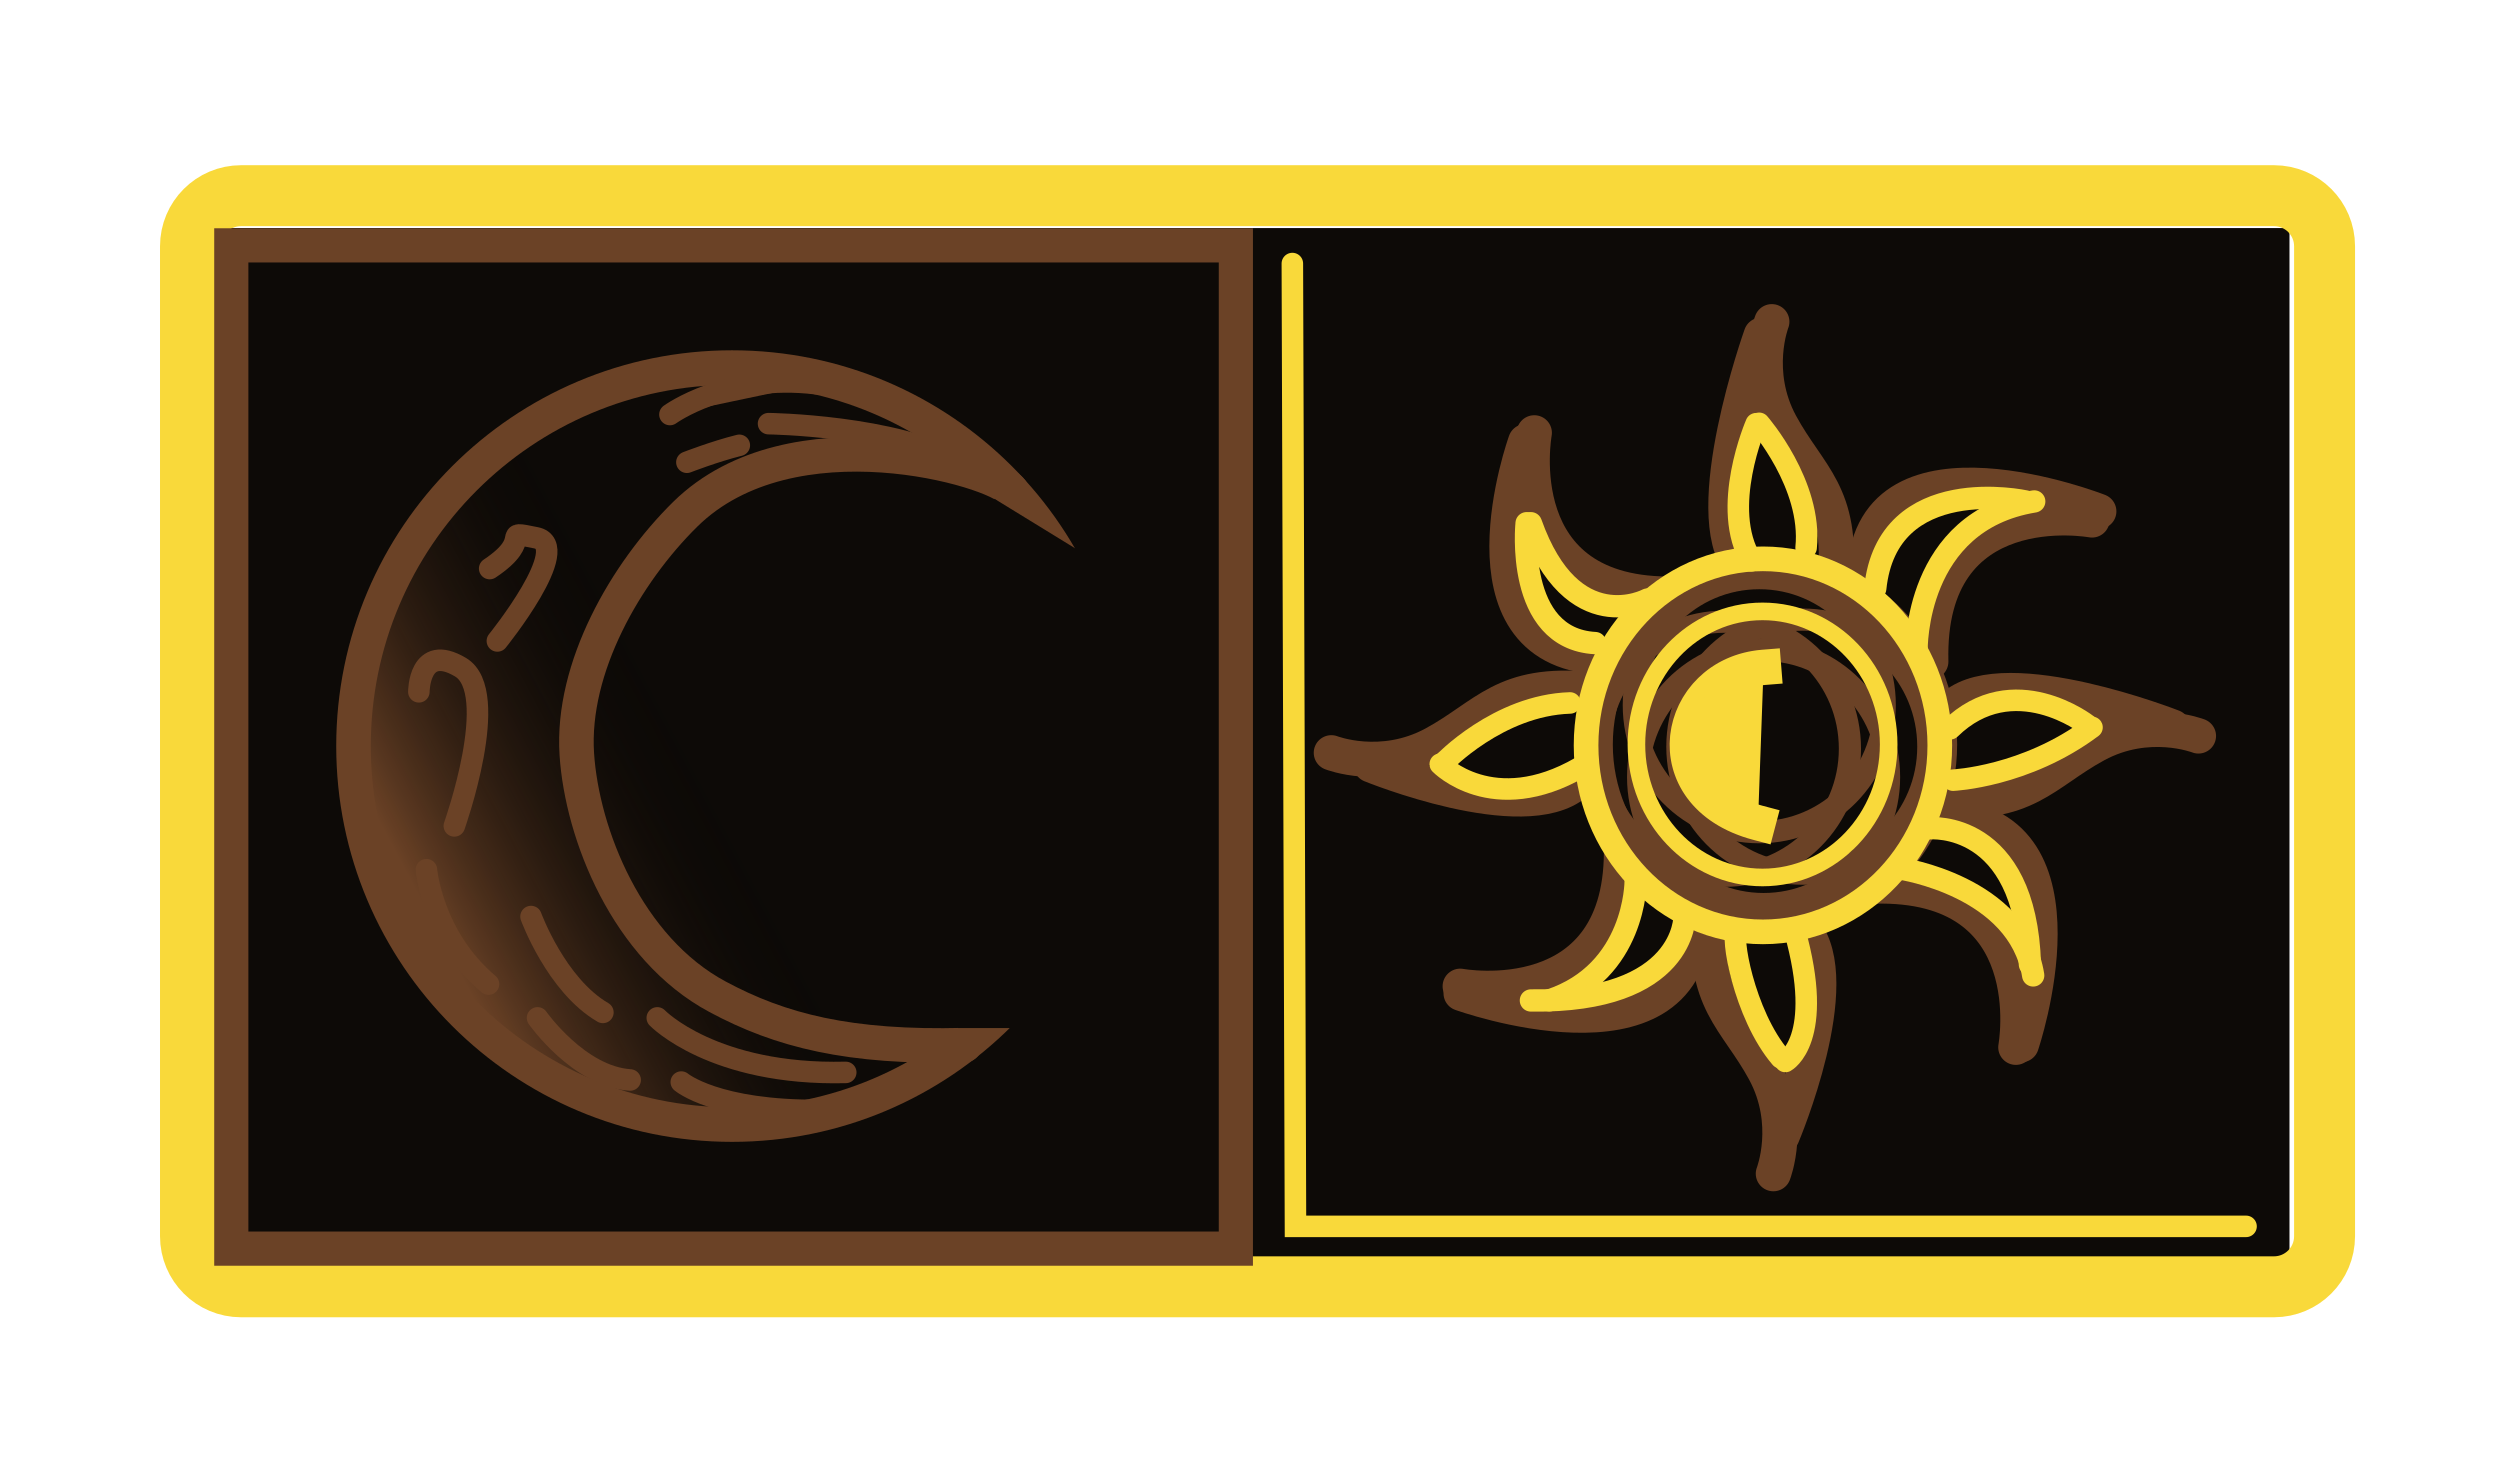
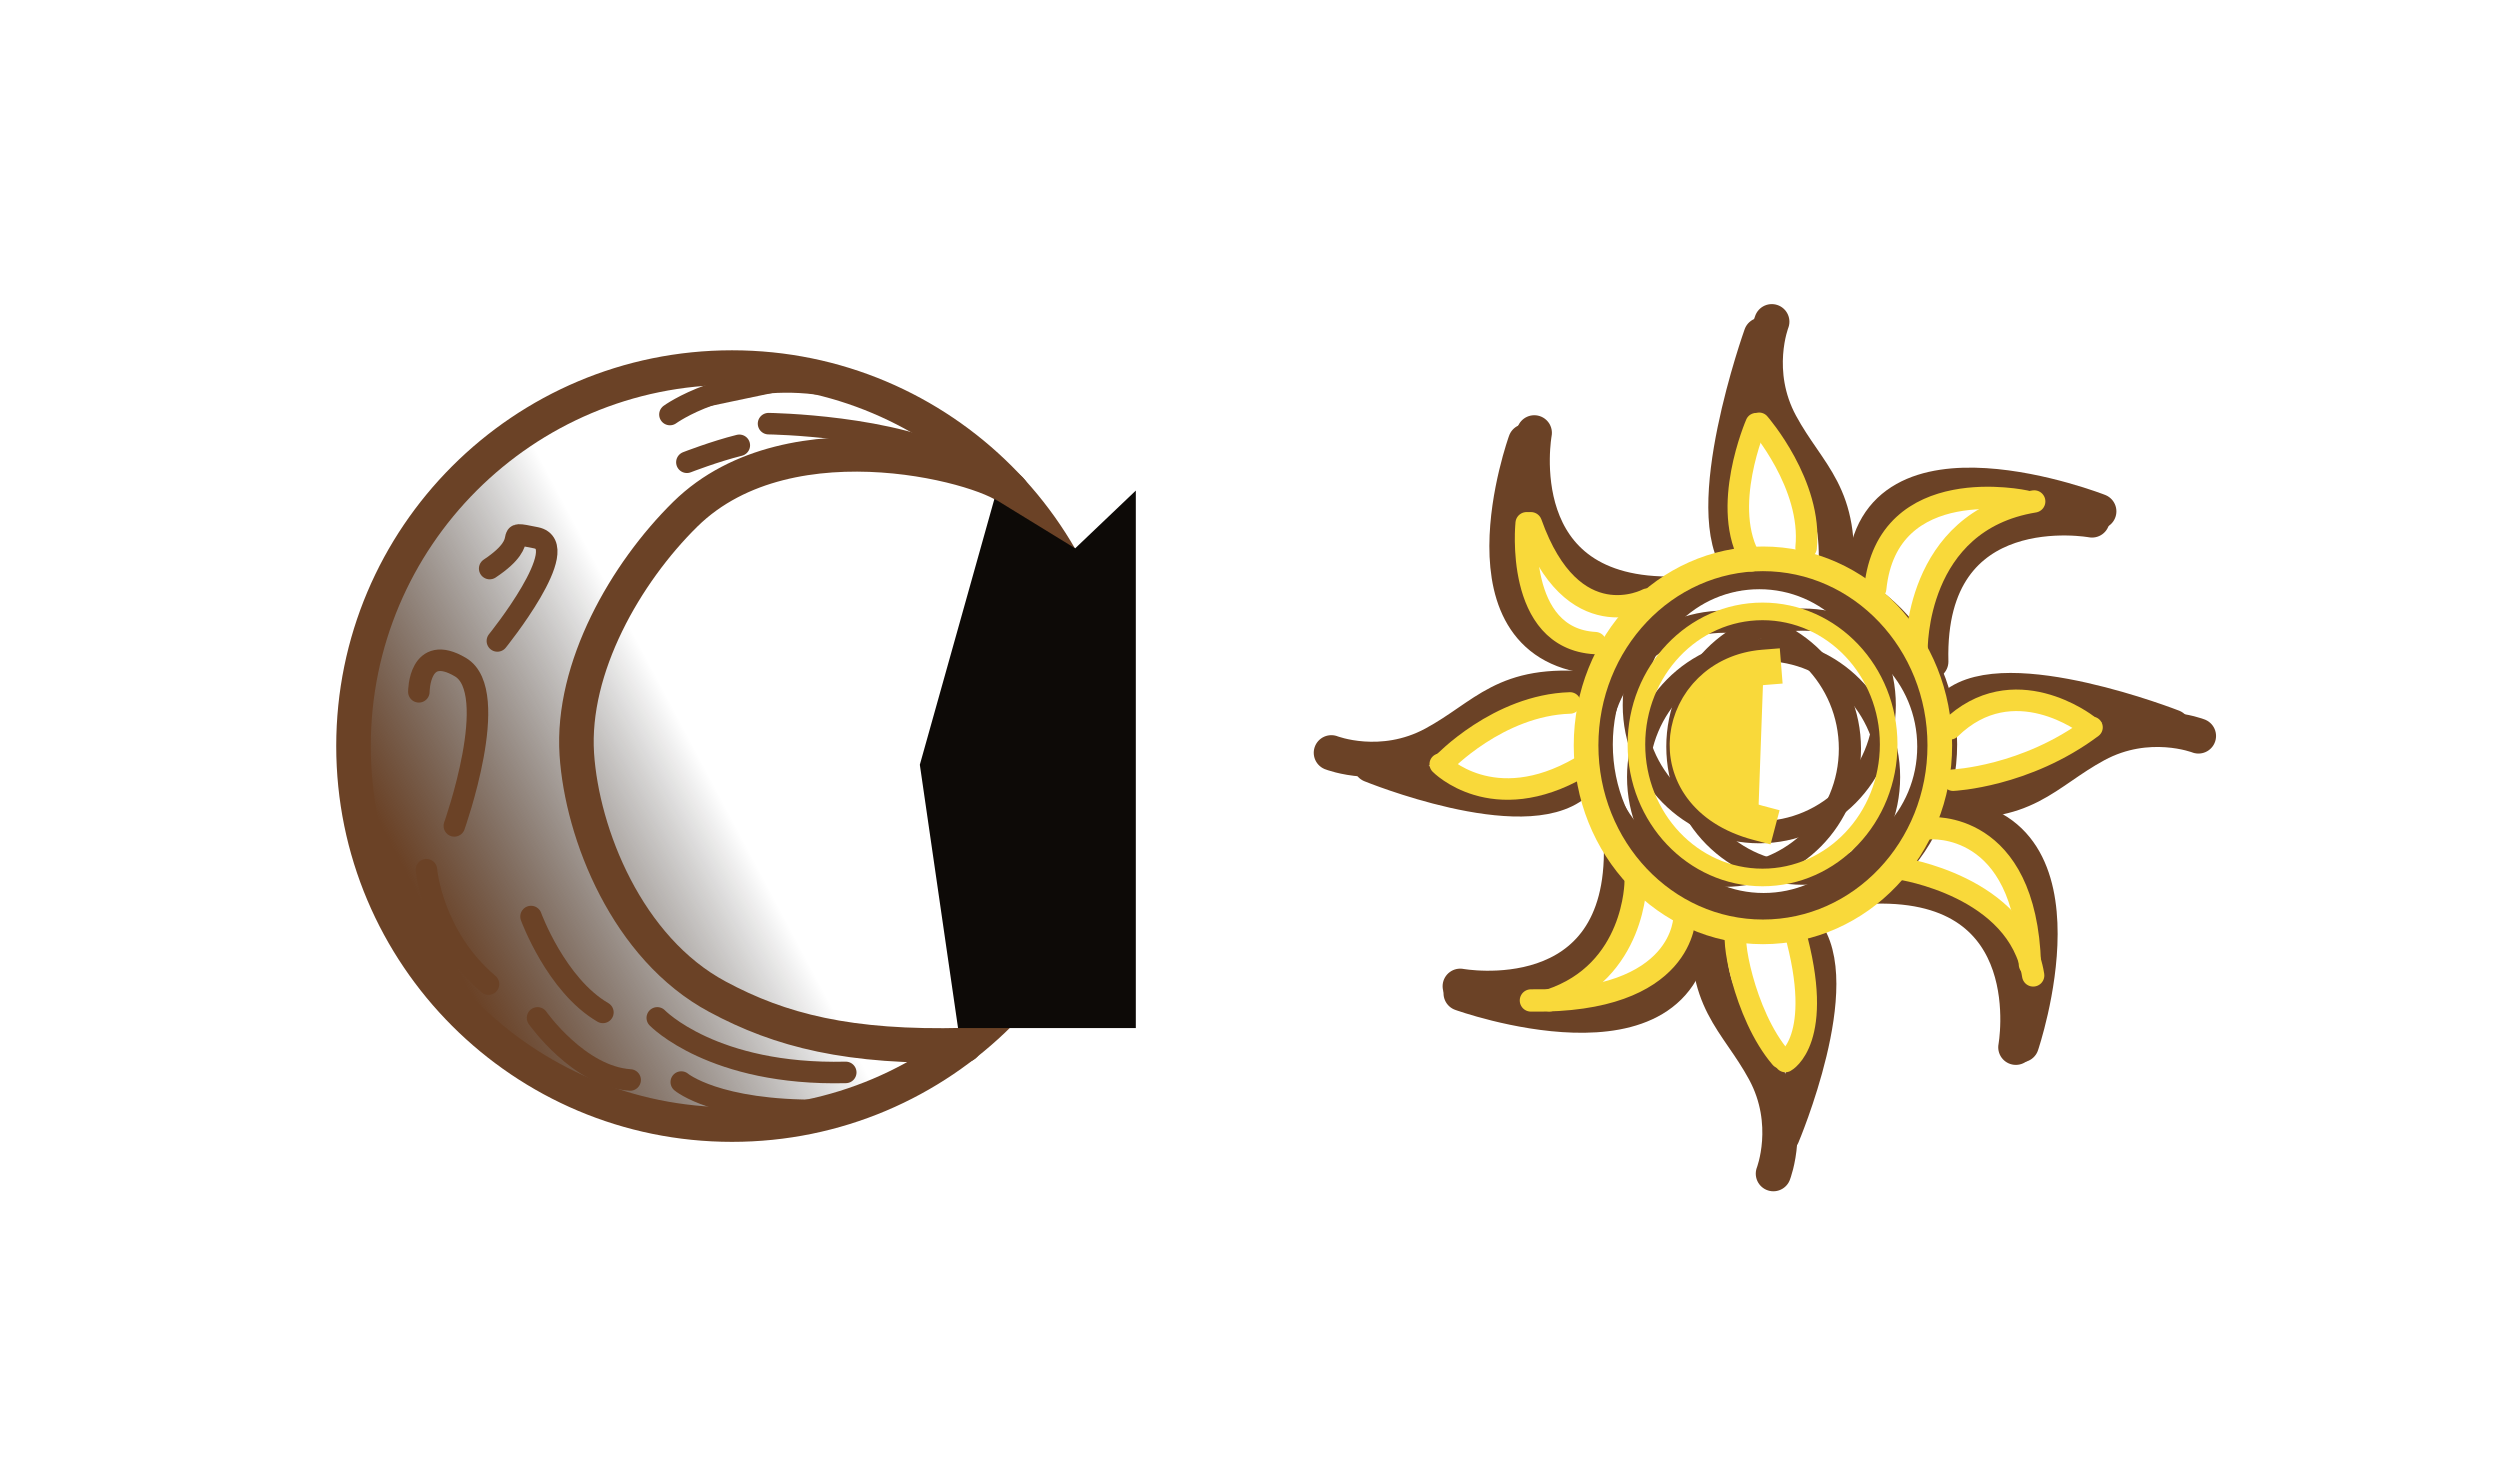
<svg xmlns="http://www.w3.org/2000/svg" xmlns:xlink="http://www.w3.org/1999/xlink" width="135" height="79" viewBox="1586 26 135 79" version="1.1" id="svg1" xml:space="preserve">
  <defs id="defs1">
    <rect x="65.32" y="34.15" width="276.25" height="84.948" id="rect66" />
    <linearGradient id="linearGradient63">
      <stop style="stop-color:#6b4226;stop-opacity:1;" offset="0" id="stop63" />
      <stop style="stop-color:#000000;stop-opacity:0;" offset="1" id="stop64" />
    </linearGradient>
    <linearGradient id="linearGradient61">
      <stop style="stop-color:#6b4226;stop-opacity:1;" offset="0.062" id="stop62" />
      <stop style="stop-color:#000000;stop-opacity:0;" offset="0.457" id="stop61" />
    </linearGradient>
    <linearGradient xlink:href="#linearGradient61" id="linearGradient62" x1="1.286" y1="5.373" x2="6.645" y2="2.523" gradientUnits="userSpaceOnUse" />
    <linearGradient xlink:href="#linearGradient63" id="linearGradient64" x1="9.228" y1="6.772" x2="16.699" y2="2.458" gradientUnits="userSpaceOnUse" />
    <linearGradient xlink:href="#linearGradient63" id="linearGradient65" gradientUnits="userSpaceOnUse" x1="9.228" y1="6.772" x2="16.699" y2="2.458" />
    <linearGradient xlink:href="#linearGradient63" id="linearGradient66" gradientUnits="userSpaceOnUse" x1="9.228" y1="6.772" x2="16.699" y2="2.458" />
  </defs>
  <g id="layer3" style="display:inline">
    <g id="g1" transform="matrix(7.043158,0,0,7.043158,1597.554,38.31534)">
-       <g id="layer3-9" style="display:inline">
-         <path style="display:inline;fill:#0d0a07;fill-opacity:1;stroke-width:0.006;stroke-dasharray:none" d="M 7.951,3.969 V 0 h 3.981 3.981 V 3.969 7.937 H 11.932 7.951 Z" id="path27" />
-         <path style="display:inline;fill:#0d0a07;fill-opacity:1;stroke-width:0.006" d="M -0.006,3.945 V -0.024 H 3.975 7.955 V 3.945 7.914 H 3.975 -0.006 Z" id="path3-0" transform="translate(0.00590588,0.02362351)" />
-         <rect style="font-variation-settings:'wght' 500;display:inline;fill:none;fill-opacity:1;stroke:#f9d93a;stroke-width:2.116;stroke-linecap:round;stroke-dasharray:none;stroke-opacity:1" id="rect67" width="74.096" height="37.884" x="305.638" y="33.858" transform="matrix(0.2208228,0,0,0.2208228,-67.67187,-7.7249)" ry="1.757" />
-       </g>
      <g id="g89" style="display:inline">
        <g id="layer5" style="display:inline">
          <g id="g3" style="display:inline">
            <ellipse style="fill:none;fill-opacity:1;stroke:#6b4226;stroke-width:0.27;stroke-linecap:round;stroke-miterlimit:5;stroke-dasharray:none;stroke-opacity:1" id="path28" cx="11.91" cy="3.959" rx="1.32" ry="1.336" />
            <path style="fill:none;fill-opacity:1;stroke:#6b4226;stroke-width:0.27;stroke-linecap:round;stroke-miterlimit:5;stroke-dasharray:none;stroke-opacity:1" d="m 11.944,0.718 c 0,0 -0.15,0.384 0.067,0.785 0.217,0.401 0.484,0.535 0.418,1.203" id="path29" />
            <path style="fill:none;fill-opacity:1;stroke:#6b4226;stroke-width:0.27;stroke-linecap:round;stroke-miterlimit:5;stroke-dasharray:none;stroke-opacity:1" d="m 11.863,0.821 c 0,0 -0.488,1.367 -0.154,1.768" id="path30" />
            <path style="fill:none;fill-opacity:1;stroke:#6b4226;stroke-width:0.27;stroke-linecap:round;stroke-miterlimit:5;stroke-dasharray:none;stroke-opacity:1" d="m 15.215,3.894 c 0,0 -0.384,-0.15 -0.785,0.067 -0.401,0.217 -0.535,0.484 -1.203,0.418" id="path31" />
            <path style="fill:none;fill-opacity:1;stroke:#6b4226;stroke-width:0.27;stroke-linecap:round;stroke-miterlimit:5;stroke-dasharray:none;stroke-opacity:1" d="m 15.018,3.826 c 0,0 -1.273,-0.499 -1.674,-0.165" id="path32" />
            <path style="fill:none;fill-opacity:1;stroke:#6b4226;stroke-width:0.27;stroke-linecap:round;stroke-miterlimit:5;stroke-dasharray:none;stroke-opacity:1" d="m 8.567,4.023 c 0,0 0.384,0.15 0.785,-0.067 0.401,-0.217 0.535,-0.484 1.203,-0.418" id="path33-0" />
            <path style="fill:none;fill-opacity:1;stroke:#6b4226;stroke-width:0.27;stroke-linecap:round;stroke-miterlimit:5;stroke-dasharray:none;stroke-opacity:1" d="m 8.871,4.116 c 0,0 1.166,0.476 1.567,0.142" id="path34" />
            <path style="fill:none;fill-opacity:1;stroke:#6b4226;stroke-width:0.27;stroke-linecap:round;stroke-miterlimit:5;stroke-dasharray:none;stroke-opacity:1" d="m 11.956,7.25 c 0,0 0.15,-0.384 -0.067,-0.785 -0.217,-0.401 -0.484,-0.535 -0.418,-1.203" id="path35-6" />
            <path style="fill:none;fill-opacity:1;stroke:#6b4226;stroke-width:0.27;stroke-linecap:round;stroke-miterlimit:5;stroke-dasharray:none;stroke-opacity:1" d="m 12.024,6.958 c 0,0 0.499,-1.178 0.165,-1.579" id="path36-6" />
            <path style="display:inline;fill:none;fill-opacity:1;stroke:#6b4226;stroke-width:0.27;stroke-linecap:round;stroke-miterlimit:5;stroke-dasharray:none;stroke-opacity:1" d="m 10.123,1.57 c 0,0 -0.234,1.27 1.086,1.236" id="path37-1" />
            <path style="display:inline;fill:none;fill-opacity:1;stroke:#6b4226;stroke-width:0.27;stroke-linecap:round;stroke-miterlimit:5;stroke-dasharray:none;stroke-opacity:1" d="m 10.057,1.637 c 0,0 -0.571,1.585 0.565,1.652" id="path39-8" />
            <path style="display:inline;fill:none;fill-opacity:1;stroke:#6b4226;stroke-width:0.27;stroke-linecap:round;stroke-miterlimit:5;stroke-dasharray:none;stroke-opacity:1" d="m 14.399,2.238 c 0,0 -1.27,-0.234 -1.236,1.086" id="path40-4" />
            <path style="display:inline;fill:none;fill-opacity:1;stroke:#6b4226;stroke-width:0.27;stroke-linecap:round;stroke-miterlimit:5;stroke-dasharray:none;stroke-opacity:1" d="m 14.451,2.172 c 0,0 -1.727,-0.677 -1.794,0.459" id="path42-9" />
            <path style="display:inline;fill:none;fill-opacity:1;stroke:#6b4226;stroke-width:0.27;stroke-linecap:round;stroke-miterlimit:5;stroke-dasharray:none;stroke-opacity:1" d="m 9.555,5.813 c 0,0 1.27,0.234 1.236,-1.086" id="path43-6" />
            <path style="display:inline;fill:none;fill-opacity:1;stroke:#6b4226;stroke-width:0.27;stroke-linecap:round;stroke-miterlimit:5;stroke-dasharray:none;stroke-opacity:1" d="m 9.562,5.867 c 0,0 1.715,0.618 1.782,-0.518" id="path45-3" />
            <path style="display:inline;fill:none;fill-opacity:1;stroke:#6b4226;stroke-width:0.27;stroke-linecap:round;stroke-miterlimit:5;stroke-dasharray:none;stroke-opacity:1" d="m 13.815,6.281 c 0,0 0.234,-1.27 -1.086,-1.236" id="path46-7" />
            <path style="display:inline;fill:none;fill-opacity:1;stroke:#6b4226;stroke-width:0.27;stroke-linecap:round;stroke-miterlimit:5;stroke-dasharray:none;stroke-opacity:1" d="m 13.857,6.261 c 0,0 0.571,-1.68 -0.565,-1.747" id="path48-8" />
            <ellipse style="fill:none;fill-opacity:1;stroke:#6b4226;stroke-width:0.17;stroke-linecap:round;stroke-miterlimit:5;stroke-dasharray:none;stroke-opacity:1" id="ellipse75" cx="11.881" cy="4.209" rx="0.962" ry="0.974" />
            <ellipse style="fill:none;fill-opacity:1;stroke:#6b4226;stroke-width:0.17;stroke-linecap:round;stroke-miterlimit:5;stroke-dasharray:none;stroke-opacity:1" id="ellipse76" cx="11.848" cy="3.658" rx="0.962" ry="0.974" />
            <ellipse style="fill:none;fill-opacity:1;stroke:#6b4226;stroke-width:0.17;stroke-linecap:round;stroke-miterlimit:5;stroke-dasharray:none;stroke-opacity:1" id="ellipse77" cx="11.581" cy="3.992" rx="0.962" ry="0.974" />
            <ellipse style="fill:none;fill-opacity:1;stroke:#6b4226;stroke-width:0.17;stroke-linecap:round;stroke-miterlimit:5;stroke-dasharray:none;stroke-opacity:1" id="ellipse78" cx="12.182" cy="3.976" rx="0.962" ry="0.974" />
          </g>
-           <path style="display:inline;fill:none;fill-opacity:1;stroke:#f9d93a;stroke-width:0.165;stroke-linecap:round;stroke-miterlimit:5;stroke-dasharray:none;stroke-opacity:1" d="M 8.268,0.272 8.292,7.654 H 15.58" id="path55-6" />
          <path style="fill:none;fill-opacity:1;stroke:#f9d93a;stroke-width:0.165;stroke-linecap:round;stroke-miterlimit:5;stroke-dasharray:none;stroke-opacity:1" d="m 9.402,4.11 c 0,0 0.402,0.413 1.075,0.024" id="path51-1" />
          <path style="fill:none;fill-opacity:1;stroke:#f9d93a;stroke-width:0.165;stroke-linecap:round;stroke-miterlimit:5;stroke-dasharray:none;stroke-opacity:1" d="m 12.048,6.39 c 0,0 0.307,-0.165 0.071,-1.004" id="path52-5" />
          <path style="fill:none;fill-opacity:1;stroke:#f9d93a;stroke-width:0.165;stroke-linecap:round;stroke-miterlimit:5;stroke-dasharray:none;stroke-opacity:1" d="m 11.824,1.5 c 0,0 -0.283,0.65 -0.035,1.051" id="path53-4" />
          <path style="fill:none;fill-opacity:1;stroke:#f9d93a;stroke-width:0.165;stroke-linecap:round;stroke-miterlimit:5;stroke-dasharray:none;stroke-opacity:1" d="m 14.363,3.809 c 0,0 -0.567,-0.443 -1.051,0.03" id="path54-2" />
          <path style="fill:none;fill-opacity:1;stroke:#f9d93a;stroke-width:0.165;stroke-linecap:round;stroke-miterlimit:5;stroke-dasharray:none;stroke-opacity:1" d="m 9.424,4.103 c 0,0 0.422,-0.445 0.973,-0.462" id="path72-0" />
          <path style="fill:none;fill-opacity:1;stroke:#f9d93a;stroke-width:0.165;stroke-linecap:round;stroke-miterlimit:5;stroke-dasharray:none;stroke-opacity:1" d="m 11.847,1.497 c 0,0 0.41,0.47 0.36,0.954" id="path73-9" />
          <path style="fill:none;fill-opacity:1;stroke:#f9d93a;stroke-width:0.165;stroke-linecap:round;stroke-miterlimit:5;stroke-dasharray:none;stroke-opacity:1" d="m 13.334,4.233 c 0,0 0.557,-0.025 1.065,-0.405" id="path74-7" />
          <path style="fill:none;fill-opacity:1;stroke:#f9d93a;stroke-width:0.165;stroke-linecap:round;stroke-miterlimit:5;stroke-dasharray:none;stroke-opacity:1" d="m 11.68,5.397 c -0.057,0 0.047,0.631 0.333,0.965" id="path75-3" />
          <path style="fill:#f9d93a;fill-opacity:1;stroke:#f9d93a;stroke-width:0.271;stroke-linecap:square;stroke-linejoin:round;stroke-miterlimit:5;stroke-dasharray:3.252, 3.252;stroke-dashoffset:0;stroke-opacity:1;paint-order:stroke fill markers" d="m 11.881,3.368 c -0.675,0.054 -0.861,0.976 -0.043,1.192" id="path78-7" />
          <ellipse style="fill:none;fill-opacity:1;stroke:#f9d93a;stroke-width:0.189;stroke-linecap:round;stroke-miterlimit:5;stroke-dasharray:none;stroke-opacity:1" id="path119" cx="11.876" cy="3.966" rx="1.356" ry="1.43" />
          <ellipse style="fill:none;fill-opacity:1;stroke:#f9d93a;stroke-width:0.135;stroke-linecap:round;stroke-miterlimit:5;stroke-dasharray:none;stroke-opacity:1" id="ellipse119" cx="11.873" cy="3.959" rx="0.967" ry="1.02" />
          <path style="fill:none;fill-opacity:1;stroke:#f9d93a;stroke-width:0.171;stroke-linecap:round;stroke-linejoin:bevel;stroke-miterlimit:5;stroke-dasharray:2.052, 2.052;stroke-dashoffset:0;stroke-opacity:1;paint-order:normal" d="m 10.064,2.263 c 0,0 -0.092,0.885 0.526,0.919" id="path120" />
          <path style="fill:none;fill-opacity:1;stroke:#f9d93a;stroke-width:0.171;stroke-linecap:round;stroke-linejoin:bevel;stroke-miterlimit:5;stroke-dasharray:2.052, 2.052;stroke-dashoffset:0;stroke-opacity:1;paint-order:normal" d="m 10.991,2.848 c 0,0 -0.576,0.309 -0.894,-0.585" id="path121" />
          <path style="fill:none;fill-opacity:1;stroke:#f9d93a;stroke-width:0.171;stroke-linecap:round;stroke-linejoin:bevel;stroke-miterlimit:5;stroke-dasharray:2.052, 2.052;stroke-dashoffset:0;stroke-opacity:1;paint-order:normal" d="m 13.89,2.096 c 0,0 -1.061,-0.234 -1.153,0.668" id="path122" />
          <path style="fill:none;fill-opacity:1;stroke:#f9d93a;stroke-width:0.171;stroke-linecap:round;stroke-linejoin:bevel;stroke-miterlimit:5;stroke-dasharray:2.052, 2.052;stroke-dashoffset:0;stroke-opacity:1;paint-order:normal" d="m 13.054,3.232 c 0,0 -0.017,-0.986 0.902,-1.136" id="path123" />
          <path style="fill:none;fill-opacity:1;stroke:#f9d93a;stroke-width:0.171;stroke-linecap:round;stroke-linejoin:bevel;stroke-miterlimit:5;stroke-dasharray:2.052, 2.052;stroke-dashoffset:0;stroke-opacity:1;paint-order:normal" d="m 13.155,4.602 c 0,0 0.735,-0.067 0.768,1.044" id="path124" />
          <path style="fill:none;fill-opacity:1;stroke:#f9d93a;stroke-width:0.171;stroke-linecap:round;stroke-linejoin:bevel;stroke-miterlimit:5;stroke-dasharray:2.052, 2.052;stroke-dashoffset:0;stroke-opacity:1;paint-order:normal" d="m 12.929,4.911 c 0,0 0.91,0.134 1.019,0.819" id="path125" />
          <path style="fill:none;fill-opacity:1;stroke:#f9d93a;stroke-width:0.171;stroke-linecap:round;stroke-linejoin:bevel;stroke-miterlimit:5;stroke-dasharray:2.052, 2.052;stroke-dashoffset:0;stroke-opacity:1;paint-order:normal" d="m 10.9,5.011 c 0,0 0,0.693 -0.66,0.91" id="path126" />
          <path style="fill:none;fill-opacity:1;stroke:#f9d93a;stroke-width:0.171;stroke-linecap:round;stroke-linejoin:bevel;stroke-miterlimit:5;stroke-dasharray:2.052, 2.052;stroke-dashoffset:0;stroke-opacity:1;paint-order:normal" d="m 11.275,5.279 c 0,0 0.008,0.66 -1.178,0.643" id="path127" />
        </g>
        <g id="g2" style="display:inline">
          <g id="layer1-0" transform="translate(0.00590588,0.02362351)" style="display:inline">
            <circle style="fill:url(#linearGradient62);stroke:#6b4226;stroke-width:0.265;stroke-linecap:round;stroke-miterlimit:5;stroke-dasharray:none;stroke-opacity:1" id="path4-6" cx="3.966" cy="3.948" r="2.902" />
            <path style="fill:none;fill-opacity:1;stroke:#6b4226;stroke-width:0.265;stroke-linecap:round;stroke-miterlimit:5;stroke-dasharray:none;stroke-opacity:1" d="M 6.108,1.989 C 5.989,1.828 4.425,1.368 3.608,2.17 3.151,2.62 2.733,3.347 2.776,4.01 2.816,4.622 3.162,5.499 3.855,5.87 4.337,6.129 4.862,6.264 5.749,6.241" id="path6-1" />
            <path style="display:inline;fill:#0d0a07;fill-opacity:1;stroke-width:0.002" d="M 5.406,4.091 5.978,2.052 6.597,2.432 7.062,1.989 V 4.05 6.11 H 6.38 5.699 Z" id="path7-3" />
            <path style="fill:none;fill-opacity:1;stroke:#6b4226;stroke-width:0.165;stroke-linecap:round;stroke-miterlimit:5;stroke-dasharray:none;stroke-opacity:1" d="m 3.393,6.032 c 0,0 0.426,0.443 1.445,0.418" id="path8-8" />
            <path style="fill:none;fill-opacity:1;stroke:#6b4226;stroke-width:0.165;stroke-linecap:round;stroke-miterlimit:5;stroke-dasharray:none;stroke-opacity:1" d="m 3.577,6.524 c 0,0 0.267,0.226 1.069,0.217" id="path9-9" />
            <path style="fill:none;fill-opacity:1;stroke:#6b4226;stroke-width:0.165;stroke-linecap:round;stroke-miterlimit:5;stroke-dasharray:none;stroke-opacity:1" d="m 2.475,6.032 c 0,0 0.317,0.451 0.71,0.476" id="path10-3" />
            <path style="fill:none;fill-opacity:1;stroke:#6b4226;stroke-width:0.165;stroke-linecap:round;stroke-miterlimit:5;stroke-dasharray:none;stroke-opacity:1" d="m 2.425,5.255 c 0,0 0.192,0.526 0.551,0.735" id="path11-4" />
            <path style="fill:none;fill-opacity:1;stroke:#6b4226;stroke-width:0.165;stroke-linecap:round;stroke-miterlimit:5;stroke-dasharray:none;stroke-opacity:1" d="m 1.623,4.896 c 0,0 0.042,0.509 0.476,0.877" id="path12-4" />
            <path style="fill:#6b4226;fill-opacity:1;stroke:#6b4226;stroke-width:0.165;stroke-linecap:round;stroke-miterlimit:5;stroke-dasharray:none;stroke-opacity:1" d="m 4.246,1.476 c 0,0 0.969,0.012 1.488,0.307" id="path17-6" />
            <path style="fill:#6b4226;fill-opacity:1;stroke:#6b4226;stroke-width:0.165;stroke-linecap:round;stroke-miterlimit:5;stroke-dasharray:none;stroke-opacity:1" d="m 3.49,1.406 c 0,0 0.437,-0.319 1.122,-0.236" id="path18" />
            <path style="fill:#6b4226;fill-opacity:1;stroke:#6b4226;stroke-width:0.165;stroke-linecap:round;stroke-miterlimit:5;stroke-dasharray:none;stroke-opacity:1" d="m 3.62,1.772 c 0,0 0.213,-0.083 0.402,-0.13" id="path19" />
            <path style="fill:none;fill-opacity:1;stroke:#6b4226;stroke-width:0.165;stroke-linecap:round;stroke-miterlimit:5;stroke-dasharray:none;stroke-opacity:1" d="M 2.108,2.587 C 2.463,2.351 2.167,2.291 2.463,2.351 2.758,2.41 2.167,3.142 2.167,3.142" id="path20" />
            <path style="fill:none;fill-opacity:1;stroke:#6b4226;stroke-width:0.165;stroke-linecap:round;stroke-miterlimit:5;stroke-dasharray:none;stroke-opacity:1" d="m 1.565,3.532 c 0,0 0,-0.378 0.319,-0.189 0.319,0.189 -0.047,1.217 -0.047,1.217" id="path21" />
          </g>
-           <rect style="display:inline;fill:none;fill-opacity:1;stroke:#6b4226;stroke-width:0.262;stroke-linecap:round;stroke-miterlimit:5;stroke-dasharray:none;stroke-opacity:1" id="rect27" width="7.702" height="7.692" x="0.127" y="0.109" transform="translate(0.00590588,0.02362351)" />
        </g>
        <g id="g64" style="display:inline" />
      </g>
      <g id="layer2-4" style="display:none">
        <path style="fill:none;fill-opacity:1;stroke:#f9d93a;stroke-width:0.1;stroke-linecap:round;stroke-miterlimit:5;stroke-dasharray:none;stroke-opacity:1" d="M 6.632,2.43 C 6.656,2.411 5.158,0.325 2.99,1.161 1.129,1.878 0.924,3.596 0.952,3.976 0.986,4.427 1.022,6.272 3.049,6.815 4.486,7.201 5.09,6.814 6.122,6.189" id="path13-0" />
        <path style="fill:none;fill-opacity:1;stroke:#f9d93a;stroke-width:0.1;stroke-linecap:round;stroke-miterlimit:5;stroke-dasharray:none;stroke-opacity:1" d="m 3.099,2.598 c -0.063,0 -1.627,3.44 2.172,3.758" id="path14-7" />
        <path style="fill:none;fill-opacity:1;stroke:#f9d93a;stroke-width:0.1;stroke-linecap:round;stroke-miterlimit:5;stroke-dasharray:none;stroke-opacity:1" id="path15-6" d="M 5.203,2.631 5.165,2.452 4.986,2.414 5.165,2.375 5.203,2.197 5.242,2.375 5.421,2.414 5.242,2.452 Z" transform="translate(-0.4426654,0.3257349)" />
        <path style="fill:none;fill-opacity:1;stroke:#f9d93a;stroke-width:0.1;stroke-linecap:round;stroke-miterlimit:5;stroke-dasharray:none;stroke-opacity:1" id="path16-3" d="M 5.203,2.631 5.165,2.452 4.986,2.414 5.165,2.375 5.203,2.197 5.242,2.375 5.421,2.414 5.242,2.452 Z" transform="matrix(0.4588506,0,0,0.4588506,1.6841,3.197984)" />
        <path style="fill:none;fill-opacity:1;stroke:#f9d93a;stroke-width:0.165;stroke-linecap:round;stroke-miterlimit:5;stroke-dasharray:none;stroke-opacity:1" d="m 1.595,3.603 c 0,0 -0.201,1.181 0.236,1.11" id="path22" />
        <path style="fill:none;fill-opacity:1;stroke:#f9d93a;stroke-width:0.165;stroke-linecap:round;stroke-miterlimit:5;stroke-dasharray:none;stroke-opacity:1" d="m 2.079,2.622 c 0,0 -0.496,0.532 0.035,0.591" id="path23" />
        <path style="fill:none;fill-opacity:1;stroke:#f9d93a;stroke-width:0.165;stroke-linecap:round;stroke-miterlimit:5;stroke-dasharray:none;stroke-opacity:1" d="m 2.41,2.469 c 0,0 0.047,0.201 -0.248,0.555" id="path24" />
        <path style="fill:none;fill-opacity:1;stroke:#f9d93a;stroke-width:0.165;stroke-linecap:round;stroke-miterlimit:5;stroke-dasharray:none;stroke-opacity:1" d="m 1.795,3.414 c 0,0 0.354,0.201 -0.035,1.169" id="path25" />
-         <path style="fill:none;fill-opacity:1;stroke:#f9d93a;stroke-width:0.165;stroke-linecap:round;stroke-miterlimit:5;stroke-dasharray:none;stroke-opacity:1" d="M 0.283,0.319 7.689,0.307 7.713,7.725" id="path26" />
        <g id="layer6" style="display:inline;fill:url(#linearGradient64)" transform="matrix(0.8173423,0,0,0.8173423,1.344127,0.1752924)">
-           <rect style="display:inline;fill:#0d0a07;fill-opacity:1;stroke:#6b4226;stroke-width:0.262;stroke-linecap:round;stroke-miterlimit:5;stroke-dasharray:none;stroke-opacity:1" id="rect4" width="7.702" height="7.692" x="8.084" y="0.132" transform="matrix(1.223478,0,0,1.223478,-1.644509,-0.2144664)" />
          <path id="path57" style="display:inline;fill:url(#linearGradient65);stroke:#6b4226;stroke-width:0.15;stroke-linecap:round;stroke-miterlimit:5;stroke-dasharray:none;stroke-opacity:1" d="m 10.998,2.326 c -0.358,0.011 -0.681,0.244 -0.866,0.901 0,0 -2.165,0.247 -1.126,1.49 0,0 0.493,0.418 2.166,0.493 0.211,0.009 0.436,0.012 0.669,0.01 h 5.16e-4 c 0.123,-0.001 0.238,-0.018 0.364,-0.021 0.235,-0.007 0.445,-0.026 0.68,-0.04 1.281,-0.075 2.499,-0.207 2.499,-0.207 0,0 0.45,-1.404 -0.547,-1.211 0,0 -0.407,-1.565 -2.101,-0.386 0,0 -0.952,-1.053 -1.739,-1.029 z" />
          <path id="path59" style="display:inline;fill:url(#linearGradient66);fill-opacity:1;stroke:#6b4226;stroke-width:0.15;stroke-linecap:round;stroke-miterlimit:5;stroke-dasharray:none;stroke-opacity:1" d="m 12.713,4.009 c -0.358,0.011 -0.681,0.244 -0.866,0.901 0,0 -2.165,0.247 -1.126,1.49 0,0 0.493,0.418 2.166,0.493 0.211,0.009 0.436,0.012 0.669,0.01 h 5.16e-4 c 0.123,-0.001 0.238,-0.018 0.364,-0.021 0.235,-0.007 0.445,-0.026 0.68,-0.04 1.281,-0.075 2.499,-0.207 2.499,-0.207 0,0 0.45,-1.404 -0.547,-1.211 0,0 -0.407,-1.565 -2.101,-0.386 0,0 -0.952,-1.053 -1.739,-1.029 z" />
        </g>
      </g>
    </g>
  </g>
</svg>
